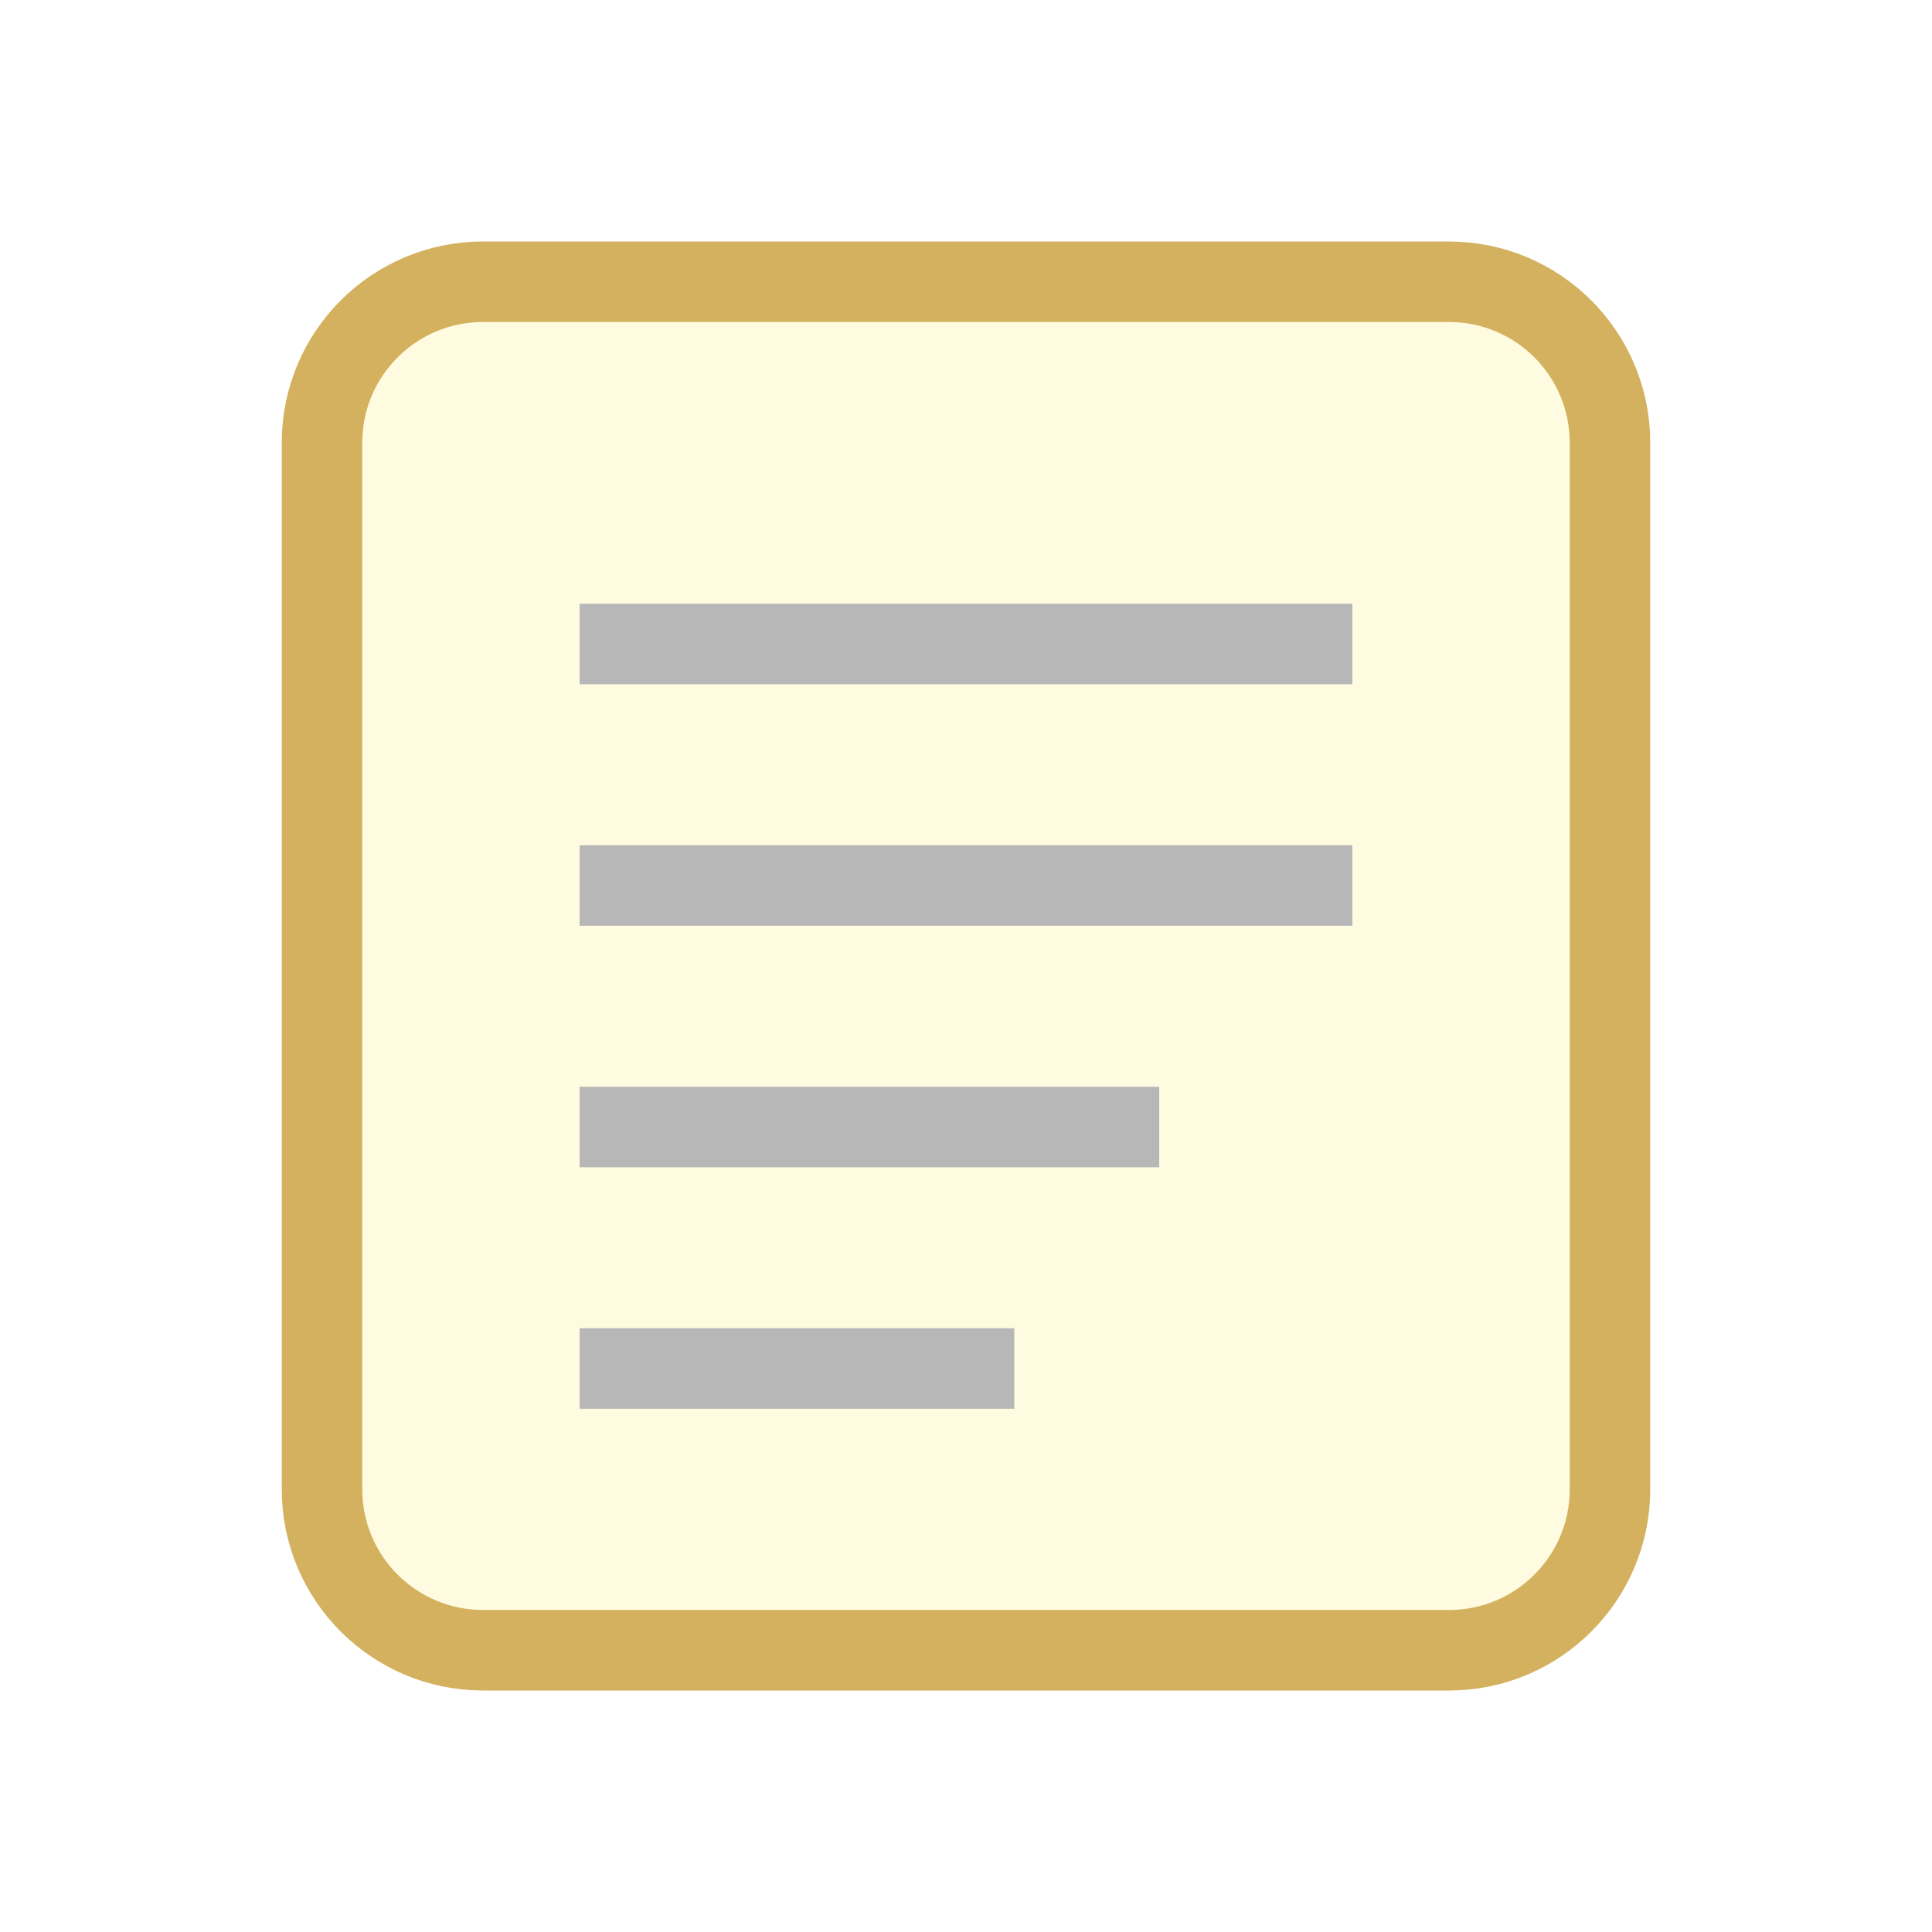
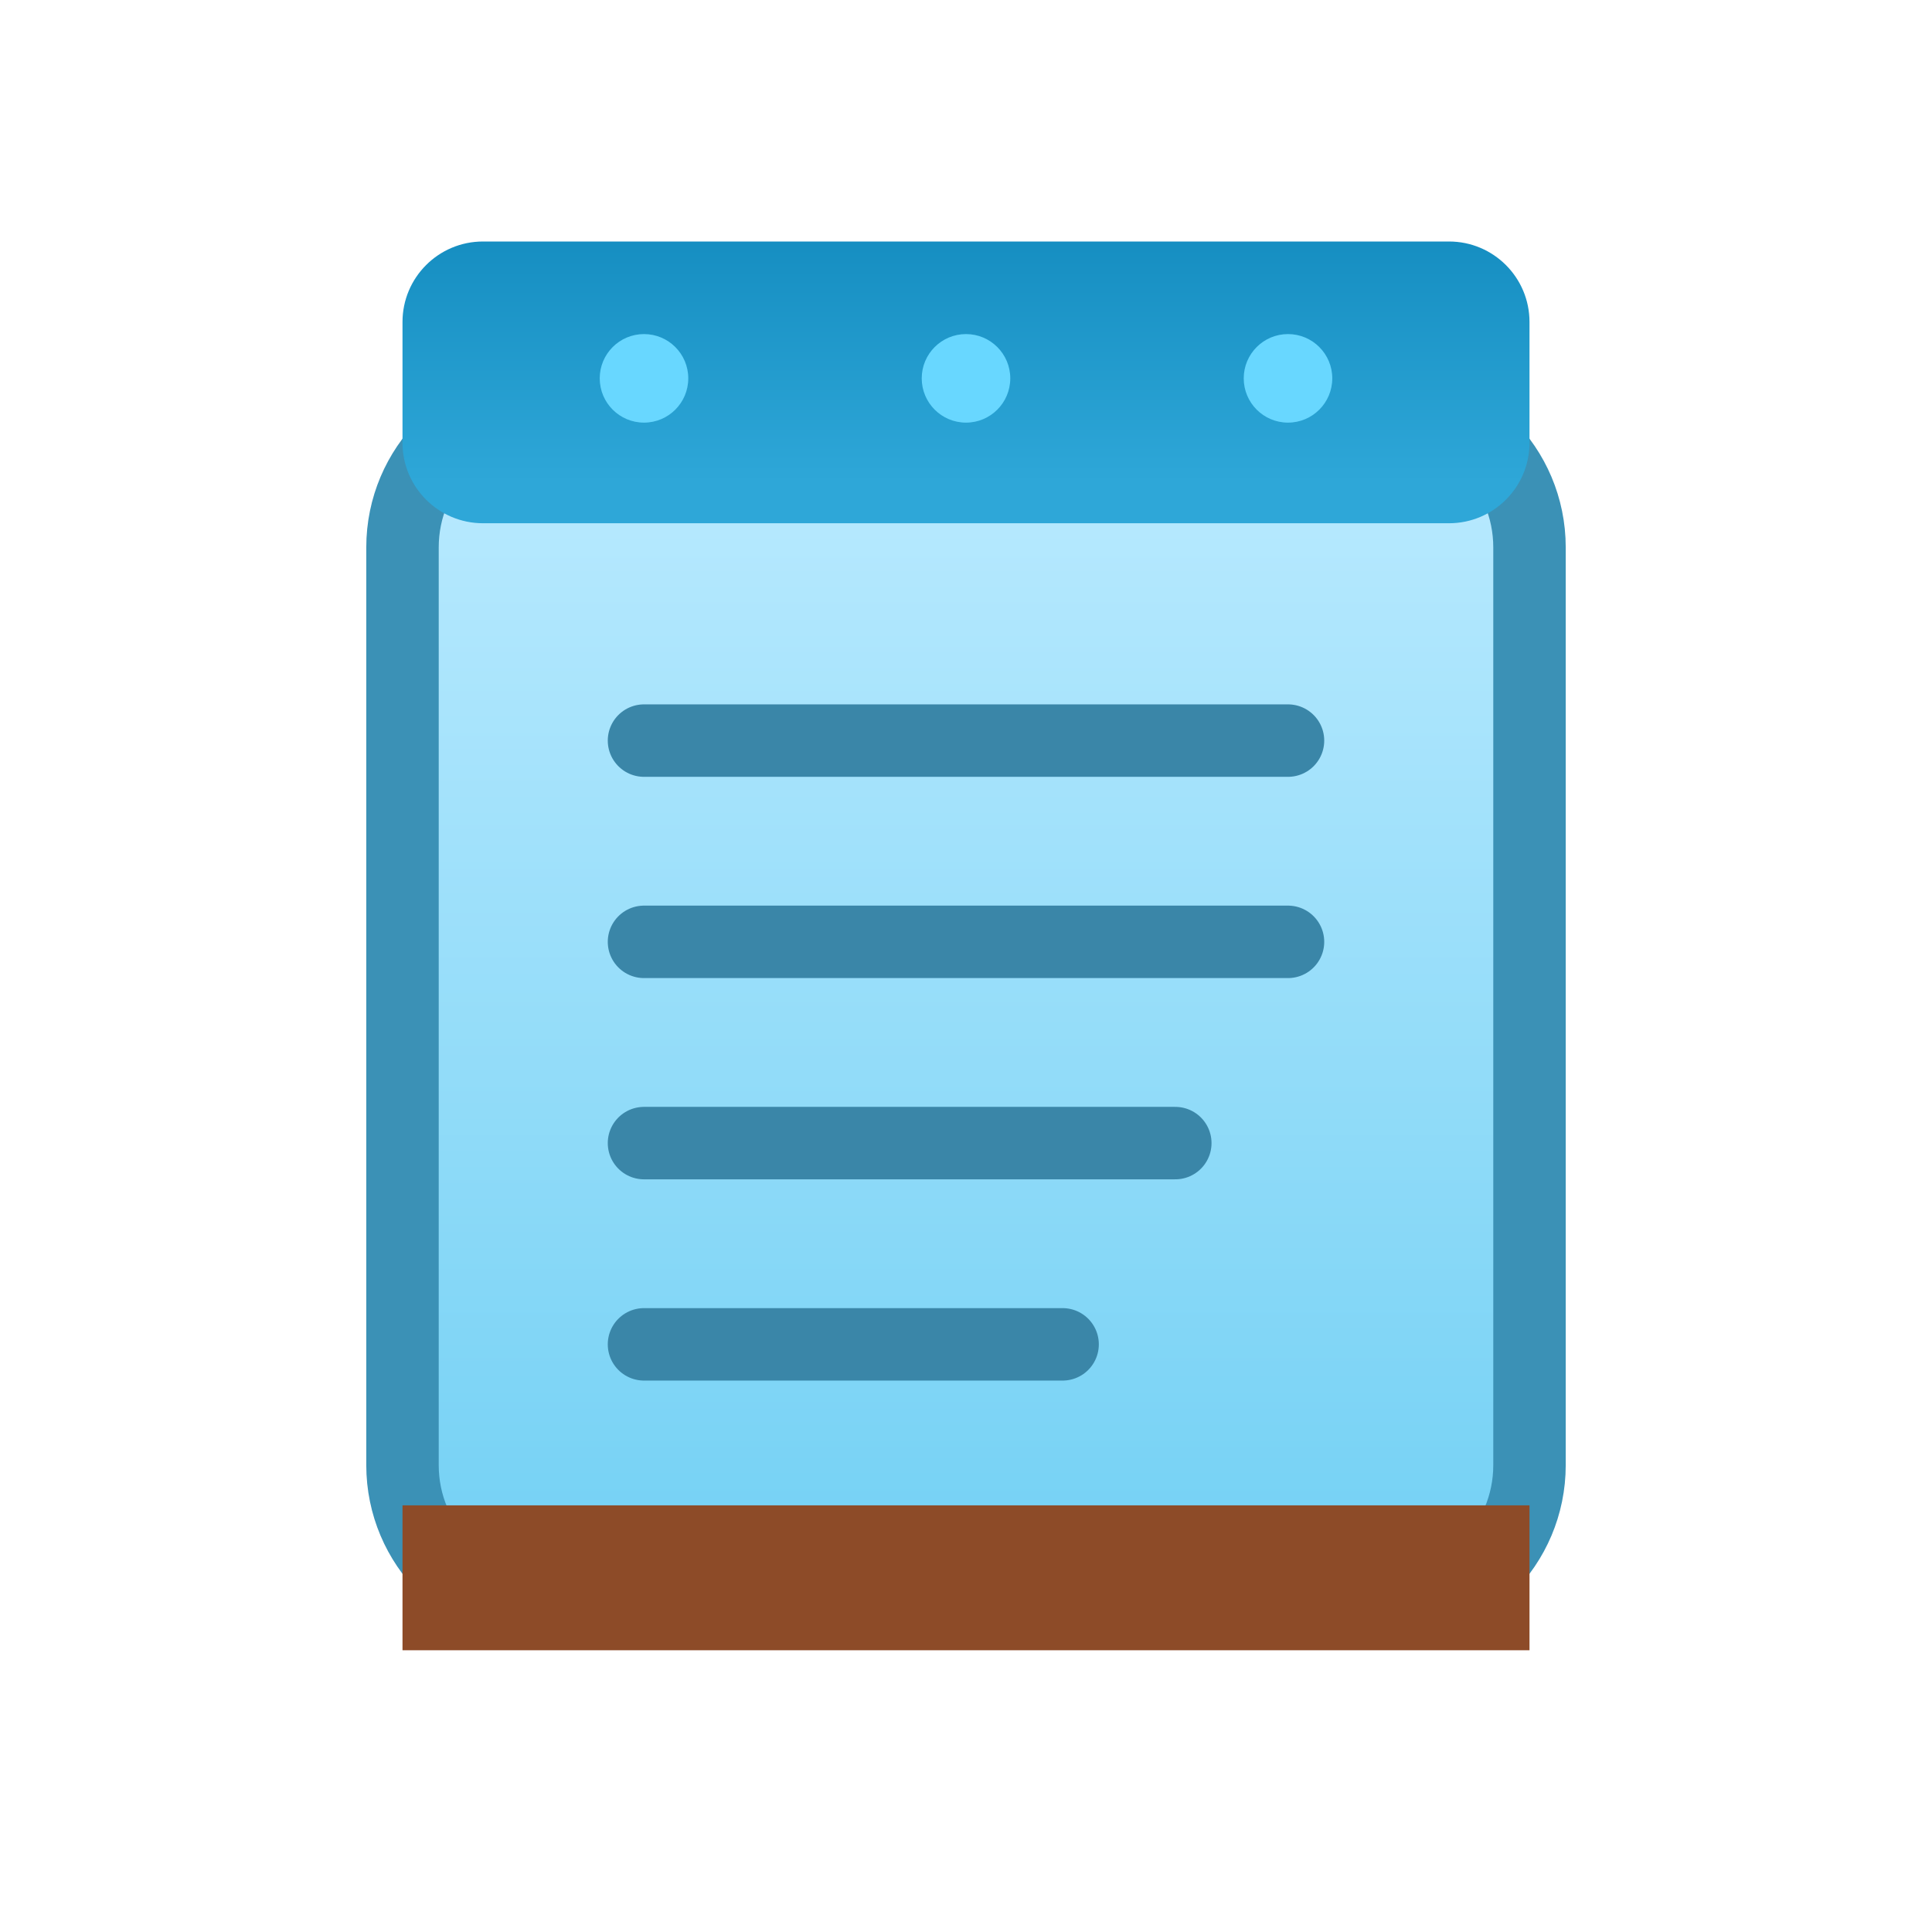
<svg xmlns="http://www.w3.org/2000/svg" width="24" height="24" viewBox="0 0 24 24" fill="none">
-   <rect x="4" y="3.5" width="16" height="17" rx="2" fill="#FFFBE0" stroke="#D3B15E" />
-   <path d="M7.2 8H16.8" stroke="#B7B7B7" stroke-width="1" />
-   <path d="M7.2 11H16.8" stroke="#B7B7B7" stroke-width="1" />
-   <path d="M7.2 14H14.4" stroke="#B7B7B7" stroke-width="1" />
-   <path d="M7.2 17H12.6" stroke="#B7B7B7" stroke-width="1" />
+   <defs>
+     <linearGradient id="padBody" x1="12" y1="5" x2="12" y2="21" gradientUnits="userSpaceOnUse">
+       <stop stop-color="#BCEBFF" />
+       <stop offset="1" stop-color="#6CCEF3" />
+     </linearGradient>
+     <linearGradient id="padTop" x1="12" y1="2" x2="12" y2="6" gradientUnits="userSpaceOnUse">
+       <stop stop-color="#0E86BA" />
+       <stop offset="1" stop-color="#2EA7D8" />
+     </linearGradient>
+   </defs>
+   <rect x="5" y="5" width="14" height="15" rx="1.8" fill="url(#padBody)" stroke="#3B91B6" stroke-width="0.9" />
+   <rect x="5" y="3" width="14" height="3.5" rx="1" fill="url(#padTop)" />
+   <rect x="5" y="18.7" width="14" height="1.8" fill="#8D4B28" />
+   <path d="M8 9.2H16" stroke="#3A86A8" stroke-width="0.9" stroke-linecap="round" />
+   <path d="M8 11.7H16" stroke="#3A86A8" stroke-width="0.9" stroke-linecap="round" />
+   <path d="M8 14.2H14.6" stroke="#3A86A8" stroke-width="0.9" stroke-linecap="round" />
+   <path d="M8 16.7H13.2" stroke="#3A86A8" stroke-width="0.9" stroke-linecap="round" />
+   <circle cx="8" cy="4.7" r="0.55" fill="#68D7FF" />
+   <circle cx="12" cy="4.7" r="0.55" fill="#68D7FF" />
+   <circle cx="16" cy="4.7" r="0.55" fill="#68D7FF" />
</svg>
